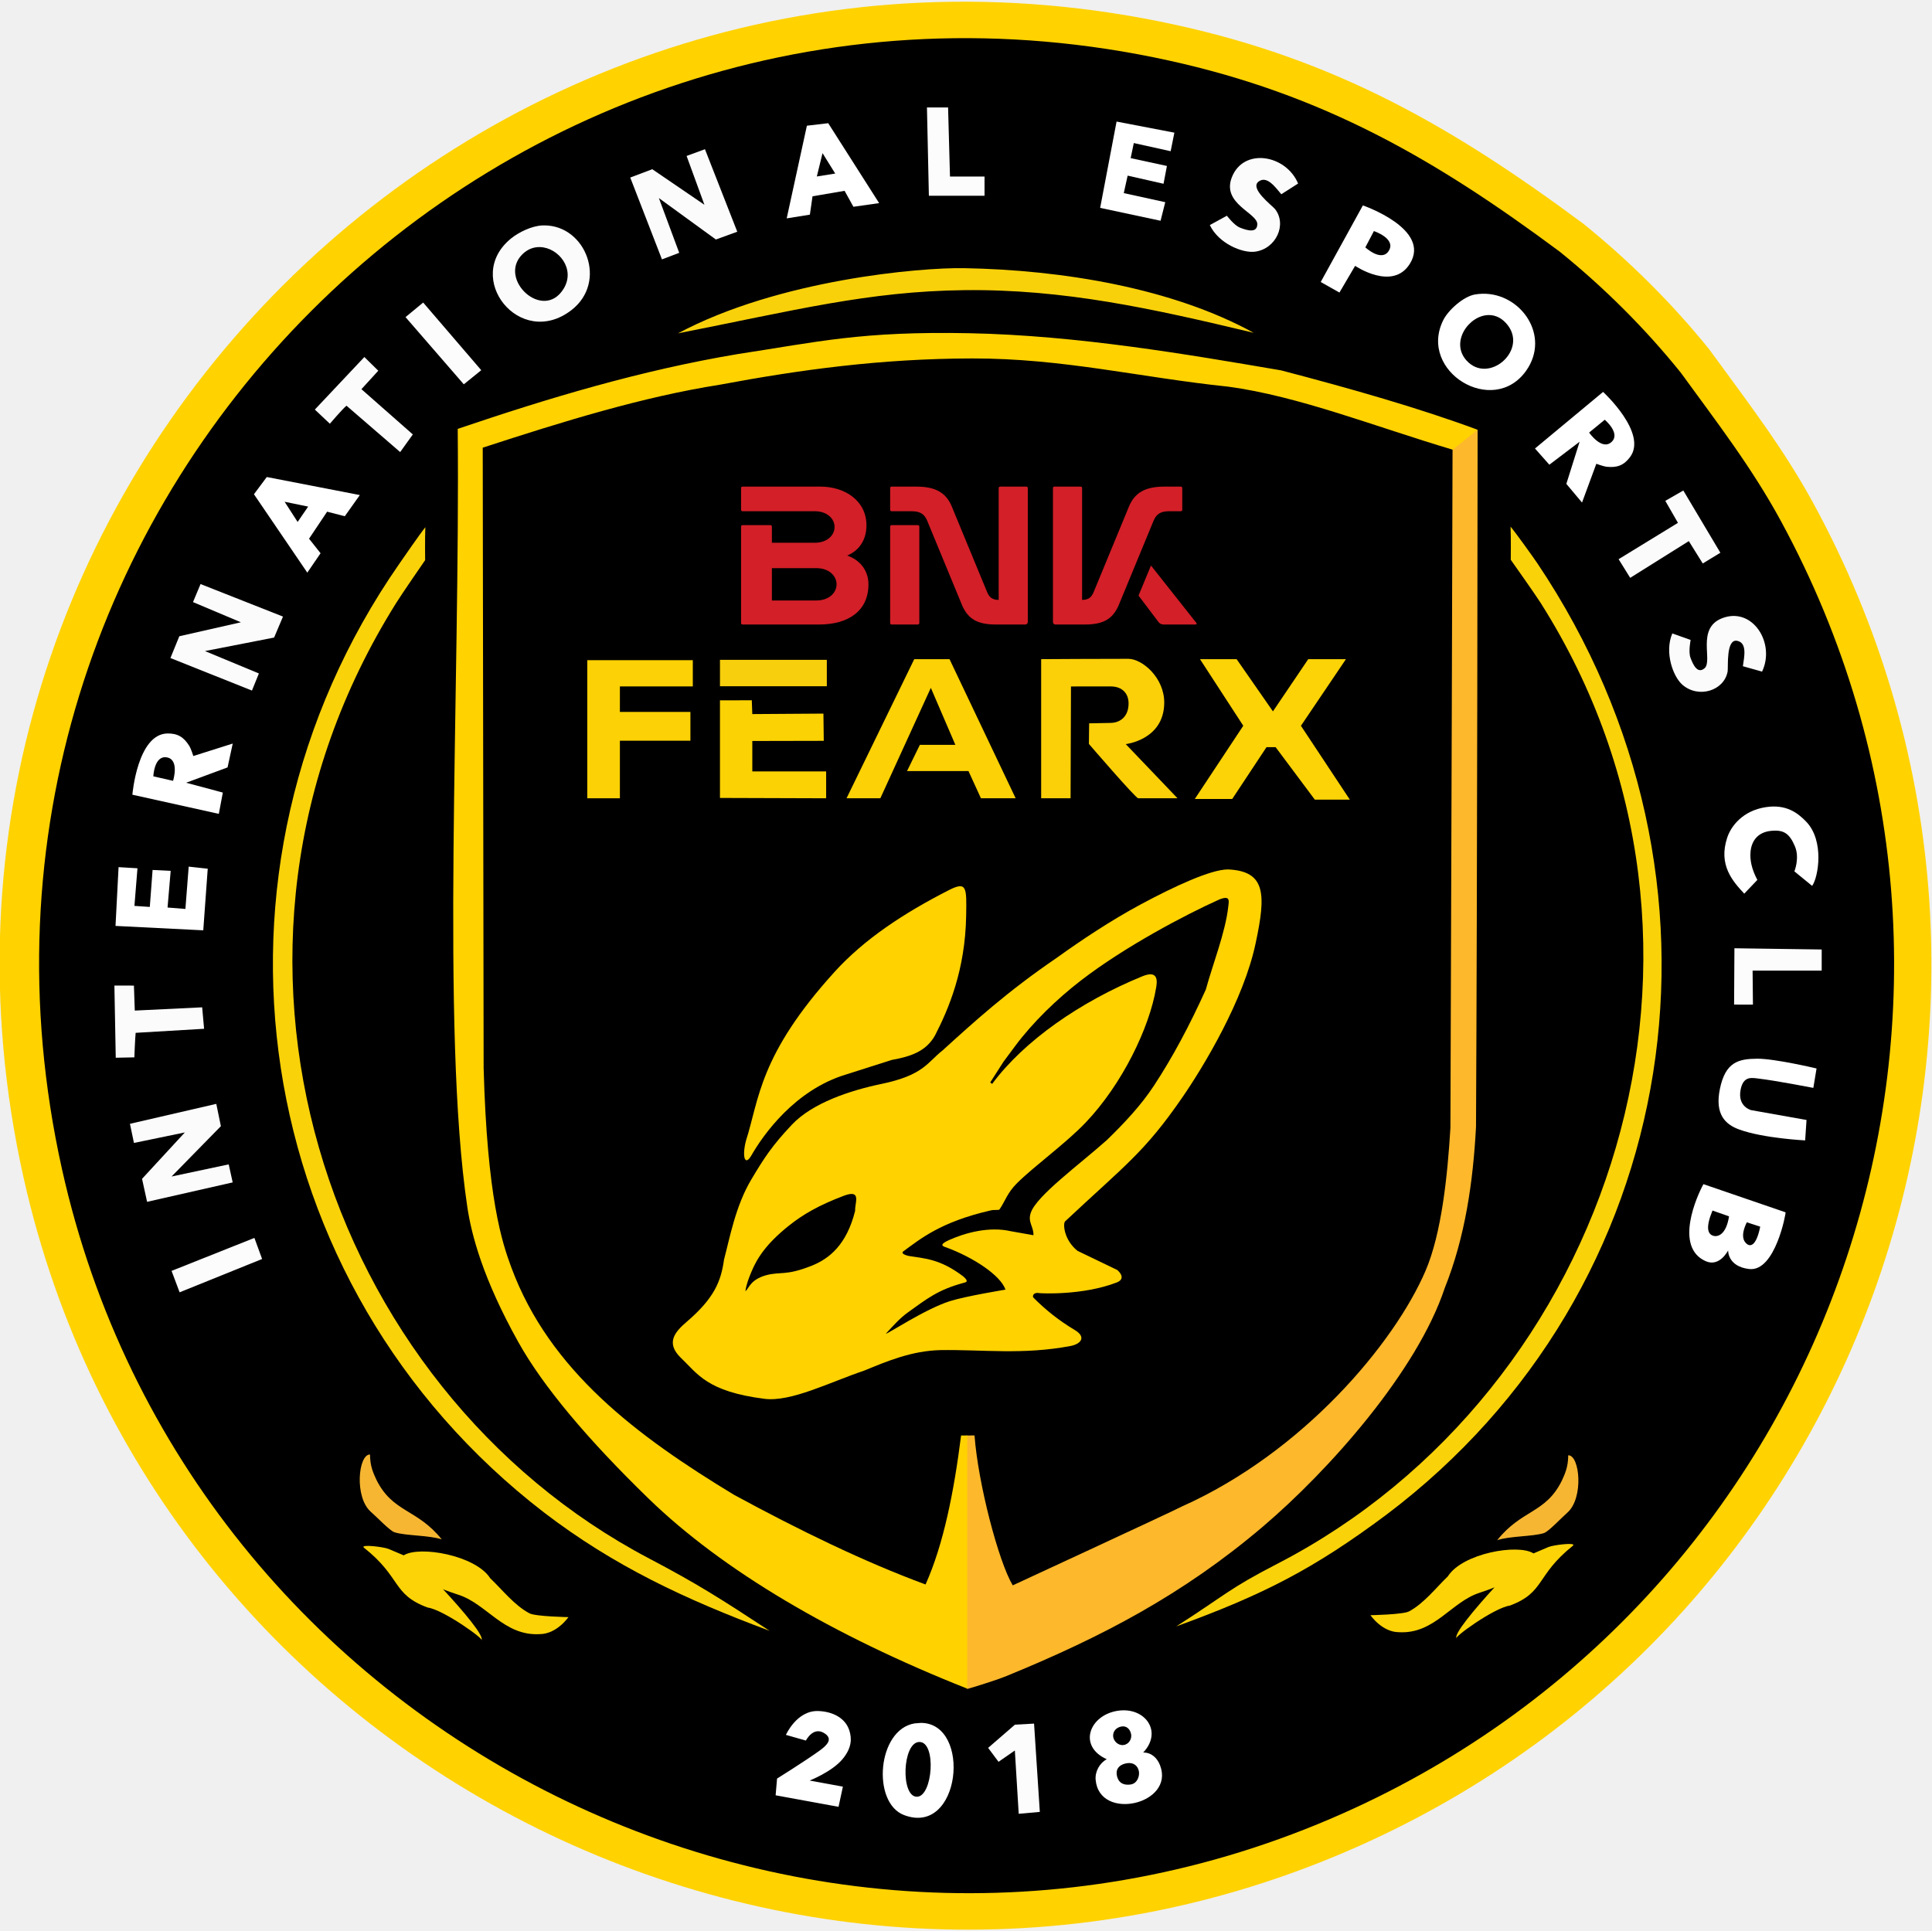
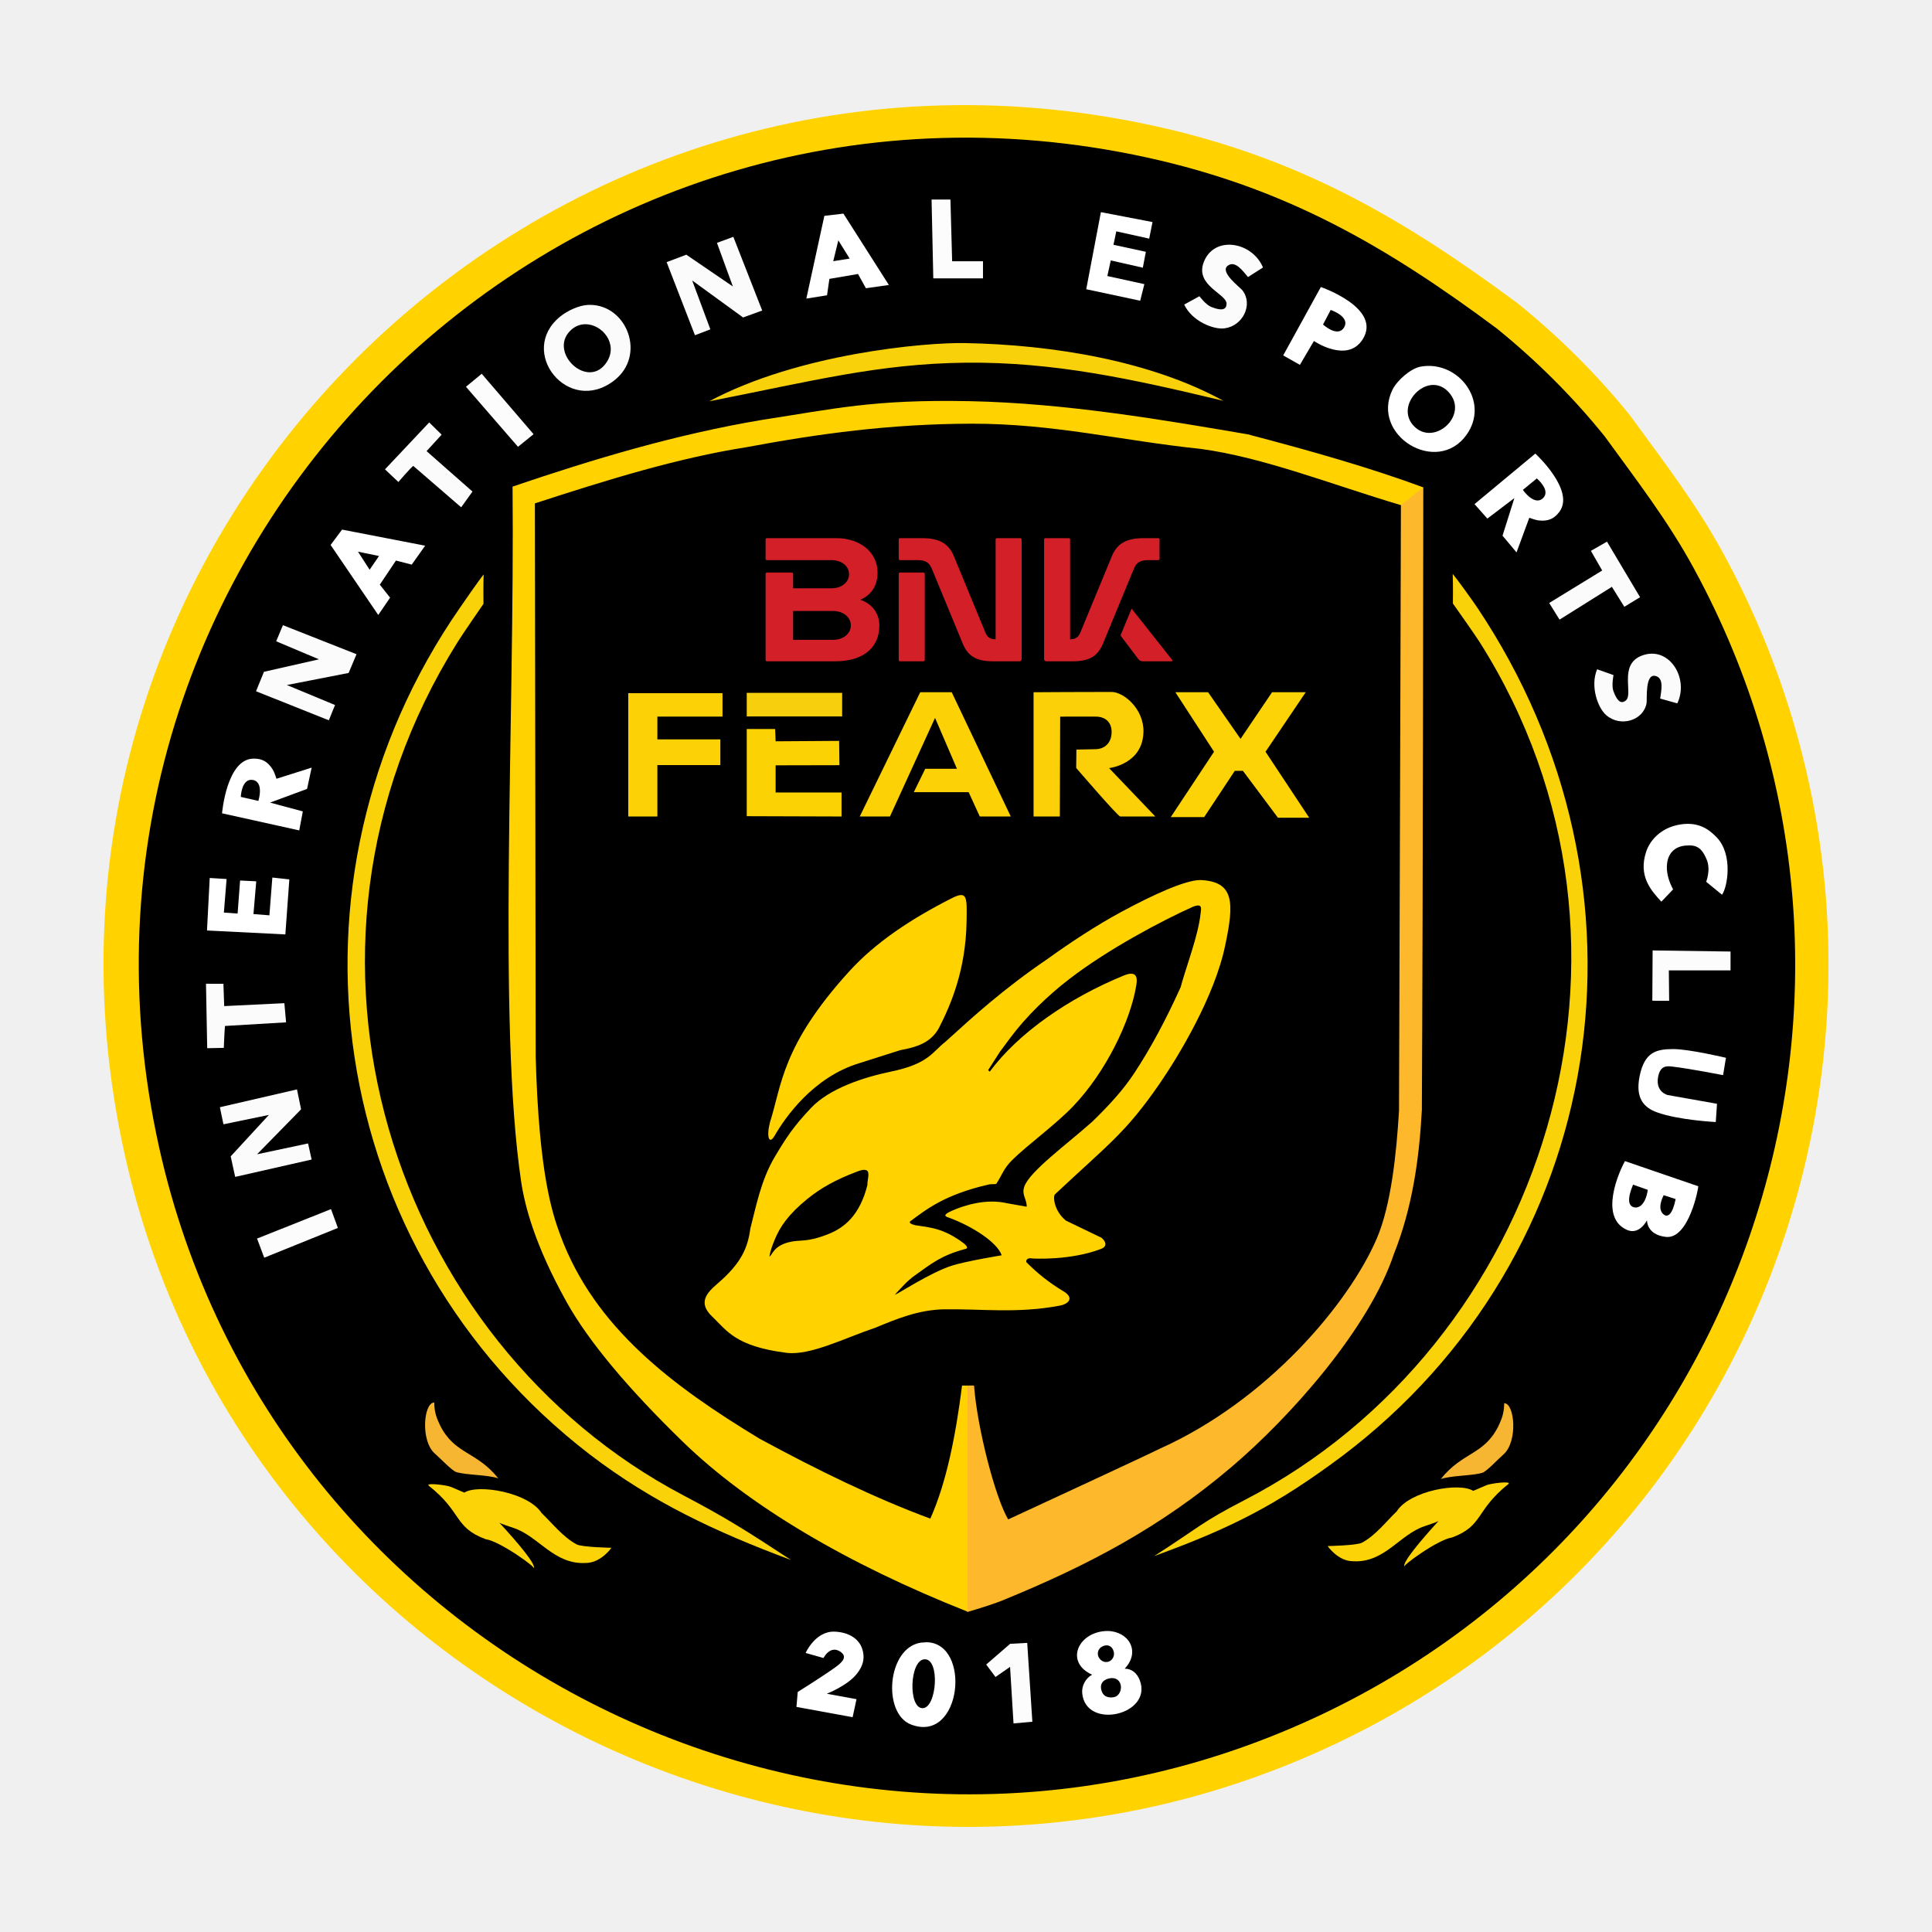
- <svg xmlns="http://www.w3.org/2000/svg" xml:space="preserve" width="1006.689" height="1005.994" viewBox="0 0 1006.689 1005.995">
+ <svg xmlns="http://www.w3.org/2000/svg" viewBox="-60.594 -60.44 1127.361 1127.361" preserveAspectRatio="xMidYMid meet" xml:space="preserve">
  <path d="M825.025 116.6c24.094 19.474 46.156 41.375 65.607 65.477 19.41 26.679 38.414 51.12 54.331 80.368 139.52 256.357 32.37 575.438-230.993 696.89C423.143 1093.447 81.287 923.181 12.214 613.4-67.94 253.931 252.589-66.005 612.78 12.993 696.665 31.392 757.33 66.373 825.025 116.6z" style="display:inline;fill:#ffd200;fill-opacity:1;stroke-width:1.04" />
  <path d="M812.803 131.22c23.136 18.737 44.322 39.81 63 63 18.638 25.67 36.887 49.187 52.172 77.328C1061.95 518.21 959.059 825.222 706.161 942.08 426.891 1071.121 98.62 907.295 32.292 609.231c-76.968-345.874 230.823-653.71 576.7-577.7 80.552 17.703 138.807 51.362 203.811 99.69z" style="display:inline;fill:#000;fill-opacity:1" />
  <path fill="#fdb82c" d="M769.932 223.95s-.184 242.705-.841 363.33c-1.523 28.551-5.609 57.231-16.288 83.94-14.421 43.431-60.309 95.075-94.985 124.515-41.33 35.088-83.396 57.226-133.339 77.661-6.934 2.837-20.542 6.792-20.542 6.792l-9.17-45.187 8.67-86.94 4.347-.02c1.865 25.103 12.522 65.79 19.918 78.123 0 0 83.668-38.706 88.008-41.043 63.68-28.445 111.048-85.483 127.091-122.901 8.365-19.51 11.468-49.677 12.955-74.458.453-116.366 1.111-354.09 1.111-354.09l4.374-7.683z" style="display:inline" />
  <path fill="#f9d20a" d="M283.418 788.16c-153.79-118.434-186.65-334.176-75.431-494.255 2.241-3.226 10.947-15.882 13.638-19.15-.24 5.78-.101 17.155-.101 17.155s-12.213 17.659-15.137 22.395C92.569 496.01 168.97 723.222 338.427 812.267c24.79 13.026 37.047 20.846 62.571 37.592-43.99-16.423-80.93-33.667-117.58-61.699" />
  <path fill="#f6b632" d="M196.173 771.225c8.539 17.12 21.165 14.968 34.005 30.985-6.598-2.197-18.589-1.834-24.557-3.683-2.49-.77-9.186-7.93-12.288-10.587-8.846-7.577-6.64-30.154-.535-29.965.025 6.177 1.73 9.666 3.375 13.25" style="display:inline" />
  <path fill="#fcd307" d="M189.558 806.475c-1.943-1.869 10.41-.336 12.911.705 5.695 2.37 7.888 3.341 7.888 3.341 8.102-5.156 37.401-.085 45.083 11.937 6.079 5.767 12.568 14.128 20.462 18.288 3.148 1.66 20.288 1.976 20.288 1.976s-6.044 8.848-15.028 8.862c-18.591 1.043-27.52-15.758-42.235-20.489-1.254-.403-7.572-2.544-8.121-2.983 10.453 11.303 22.036 24.886 19.982 26.715 2.671.134-19.58-15.974-27.984-17.109-18.65-6.926-13.517-15.667-33.246-31.243" />
  <path fill="#f6b632" d="M813.797 771.634c-8.45 17.12-20.947 14.968-33.654 30.985 6.53-2.197 18.397-1.834 24.304-3.683 2.464-.77 9.09-7.93 12.16-10.587 8.755-7.578 6.572-30.155.53-29.965-.024 6.177-1.712 9.665-3.34 13.25" style="display:inline;stroke-width:.995" />
  <path fill="#fcd307" d="M819.637 805.47c1.923-1.87-10.303-.336-12.778.704-5.636 2.37-7.807 3.341-7.807 3.341-8.018-5.155-37.015-.085-44.617 11.937-6.017 5.767-12.44 14.129-20.251 18.288-3.116 1.66-20.079 1.976-20.079 1.976s5.982 8.848 14.873 8.862c18.4 1.043 27.236-15.758 41.8-20.489 1.24-.403 7.493-2.544 8.036-2.983-10.344 11.303-21.808 24.886-19.776 26.716-2.643.133 19.378-15.975 27.696-17.11 18.457-6.926 13.377-15.667 32.903-31.243" style="stroke-width:.995" />
  <path fill="#f9d20a" d="M722.297 789.424c155.41-117.087 189.12-331.374 78.881-495.692-2.222-3.312-11.303-15.993-14.081-19.283.248 5.82.105 17.274.105 17.274s12.609 17.782 15.628 22.55c113.045 178.611 37.207 410.598-137.328 500.676-25.556 13.19-26.25 15.74-52.603 32.604 45.418-16.538 71.557-29.902 109.398-58.129" style="display:inline;stroke-width:1.02" />
  <path fill="#fcfcfc" d="m93.588 673.453-4.194-11.164 43.164-17.19 4.013 10.987z" style="display:inline" />
  <path fill="#fcfbfc" d="m67.71 585.64 44.989-10.39 2.393 11.619-25.694 26.236 29.772-6.325 2.073 9.396L76.639 626.3l-2.622-11.988 22.3-24.178-26.524 5.478z" style="display:inline" />
  <path fill="#fcfbfc" d="m59.608 513.592 10.176.024.446 13.02 35.11-1.697 1.005 11.182-35.66 2.111c-.304 2.785-.68 12.779-.68 12.779l-9.693.196z" />
  <path d="m60.19 482.514 45.723 2.297 2.33-32.103-9.922-1.089-1.715 22.057-9.302-.744 1.631-19.106-9.429-.474-1.45 19.274-8.008-.547 1.579-19.599-9.845-.594zM68.976 414.14l45.04 9.98 2.092-11.092-19.115-5.131 21.58-7.985 2.693-12.425-20.538 6.492s-1.151-3.739-2.13-5.308c-2.82-4.524-6-6.528-11.337-6.443-15.665.25-18.285 31.912-18.285 31.912m10.925-9.574s.408-10.88 6.892-9.906c6.924 1.04 3.382 12.248 3.382 12.248z" style="fill:#fff" />
  <path d="M283.605 117.46q-.516 0-1.04.023c-5.348.228-12.096 3.412-16.237 6.761-25.243 20.416 4.576 58.04 31.389 37.39 18.988-14.623 7.602-44.165-14.112-44.175m-2.228 11.298c9.61.266 18.687 11.435 12.258 21.793-10.64 17.138-34.422-5.062-21.493-17.99 2.768-2.768 6.031-3.892 9.235-3.803" style="display:inline;fill:#fcfbfc;fill-opacity:1" />
  <path d="M772.578 153.076a27 27 0 0 0-4.035.383c-5.974 1.03-13.933 8.109-16.558 13.444-13.152 26.73 26.099 50.59 43.254 26.253 12.81-18.171-2.74-40.45-22.66-40.08m3.329 11.106c3.48.026 7.008 1.637 9.906 5.531 9.887 13.286-10.352 30.624-21.658 18.16-8.698-9.589 1.312-23.77 11.752-23.691" style="display:inline;fill:#fff;fill-opacity:1" />
  <path d="M585.634 891.279c-1.037-.007-2.11.07-3.209.238-14.858 2.28-20.933 18.455-5.729 25.26-3.679 1.955-6.184 6.361-5.802 10.709 1.917 21.844 41.362 12.8 33.58-7.5-1.491-3.89-4.46-6.705-8.785-6.72h-.002c9.571-10.143 2.186-21.904-10.053-21.987m3.749 12.453c.46 2.422-1.145 5.298-3.976 5.642-2.807.341-5.198-2.077-5.389-4.518-.19-2.42 1.407-4.538 4.176-5.111 2.77-.574 4.685 1.338 5.189 3.987m4.026 19.224c.517 2.497-.76 6.411-4.184 6.964-3.107.5-6.323-.29-7.234-4.517-.933-4.333 2.348-6.234 5.578-6.6 2.955-.336 5.23 1.206 5.84 4.153M426.486 891.656c-11.305-.465-16.978 12.435-16.978 12.435l10.427 2.95s3.933-7.924 10.047-3.534c4.149 2.98.704 6.207-3.357 9.1-7.92 5.643-21.734 14.254-21.734 14.254l-.74 8.71 32.778 6.001 2.268-10.513-17.323-3.178s11.75-4.59 17.246-11.29c4.893-5.964 4.683-10.8 3.464-14.71-2.077-6.666-8.734-9.922-16.098-10.225M479.982 897.835l-3.382.262c-19.53 3.13-22.436 41.297-5.602 47.75 29.664 11.37 35.438-47.712 8.984-48.012m-1.142 9.953c9.308-.536 7.217 28.705-1.162 28.531-8.446-.175-7.49-28.033 1.162-28.531" style="display:inline;fill:#fff" />
  <path fill="#fdfcfd" d="m538.808 898.21 2.999 46.008-10.995.996-2.015-32.995-8.501 5.896-5.424-7.262 13.976-12.093z" style="display:inline" />
  <path fill="#fcfbfc" d="m104.501 304.363 42.949 16.95-4.617 10.929-36.041 7.042 28.11 11.67-3.62 8.915L88.8 342.92l4.638-11.361 32.078-7.271-24.954-10.527z" style="display:inline" />
  <path d="m139.013 248.59-6.693 8.967 27.806 40.856 6.907-10.103-6.001-7.578 9.42-14.084 9.206 2.374 7.834-11.035zm9.29 12.89 12.26 2.517-5.478 8.004z" style="display:inline;fill:#fff" />
  <path fill="#fcfbfc" d="m189.854 186.056 7.257 7.134-8.787 9.618 26.785 23.586-6.596 9.19-27.974-24.17c-2.165 1.779-8.664 9.401-8.664 9.401l-7.824-7.381z" />
  <path fill="#fcfcfc" d="m211.299 165.252 9.2-7.588 30.26 35.255-9.091 7.36z" style="display:inline" />
  <path fill="#fcfbfc" d="m367.322 77.759 16.84 42.992-11.146 4.062-29.703-21.593 10.6 28.531-8.993 3.421-16.523-42.65 11.478-4.342 27.172 18.536-9.288-25.442z" />
  <path d="m431.552 64.201-11.113 1.31-10.522 48.288L422 111.86l1.371-9.568 16.703-2.851 4.61 8.314 13.398-1.906zm-2.964 15.609 6.607 10.63-9.578 1.53z" style="display:inline;fill:#fff" />
  <path d="m494.007 55.998.995 36.005h18v10h-29l-1.005-46.005z" style="fill:#fcfcfc" />
  <path d="m581.802 63.35-8.554 44.976 31.48 6.716 2.44-9.68-21.611-4.726 2.014-9.112 18.7 4.24 1.765-9.275-18.892-4.084 1.64-7.856 19.197 4.255 1.941-9.67z" style="fill:#fff" />
  <path fill="#fcfbfc" d="M667.64 101.227c-3.06-3.595-7.469-9.922-11.853-6.602-4.753 3.6 6.802 12.259 8.57 14.31 6.342 8.06.542 20.746-10.384 22.219-6.546.882-19.044-4.238-23.57-13.872l8.89-4.866s3.717 4.967 6.765 6.192c4.176 1.677 8.952 2.836 9.073-1.735.154-5.89-18.443-10.59-13.371-24.204 5.94-15.94 28.289-12.196 34.629 2.974" />
  <path d="m710.14 107.044-21.964 39.912 9.75 5.5 8.178-13.918s19.446 13.246 28.437-.947c11.537-18.21-24.4-30.547-24.4-30.547m5.745 13.375s11.55 3.836 7.838 10.145-12.299-1.649-12.299-1.649zM835.301 204.237l-35.48 29.484 7.484 8.45 15.766-11.966-6.91 21.948 8.171 9.74 7.452-20.21s3.66 1.381 5.5 1.57c5.303.541 8.834-.743 12.037-5.014 9.399-12.534-14.02-34.002-14.02-34.002m.873 14.5s8.35 6.988 3.607 11.516c-5.064 4.834-11.751-4.83-11.751-4.83z" style="fill:#fff" />
  <path fill="#fcfbfc" d="m887.234 293.638-7.258-11.656-30.544 19.141-6.041-9.718 30.923-18.938-6.588-11.464 9.383-5.388 19.308 32.433zM908.148 347.185c.645-4.677 2.429-12.179-2.967-13.239-5.851-1.149-4.616 13.238-4.969 15.922-1.79 10.099-15.116 14.22-23.49 7.05-5.018-4.297-9.52-17.03-5.348-26.822l9.55 3.391s-1.23 6.082-.114 9.171c1.53 4.233 3.846 8.568 7.336 5.613 4.498-3.807-4.381-20.81 9.153-26.092 15.848-6.185 27.937 12.983 20.842 27.814" />
  <path d="m908.853 465.708 6.833-7.165c-2.861-5.383-4.04-10.392-3.517-15.02.667-5.909 4.275-9.88 10.534-10.529 6.655-.69 9.63 1.202 12.53 7.969 2.628 6.131-.247 13.126-.247 13.126l9.247 7.563c3.168-4.27 6.592-23.453-3.134-33.51-4.457-4.61-10.46-9.14-21.048-7.51-11.973 1.846-18.069 9.834-20.07 15.884-4.704 14.214 2.757 22.609 8.872 29.192" style="display:inline;fill:#fff" />
  <path fill="#fcfcfc" d="m903.742 494.16 45.475.64-.005 11.006h-36l.177 17.737-9.823-.03z" />
  <path d="M915.64 551.716c-9.791.065-16.604 1.692-19.478 15.795-2.665 13.082 2.66 18.4 10.09 21.104 12.634 4.6 34.342 5.67 34.342 5.67l.715-10.644-28.85-5.127s-7.156-1.75-5.513-10.55c1.387-7.43 5.934-6.287 9.262-5.904 8.87 1.023 28.653 4.86 28.653 4.86l1.674-10.117s-21.697-5.148-30.895-5.087M887.59 617.087c-3.305 5.954-15.46 32.87 1.242 40.162 7.267 3.172 11.631-5.643 11.631-5.643s-.373 8.375 10.94 9.707c13.695 1.613 19.266-29.476 18.986-29.545zm4.727 13.755 8.615 3.014c-1.45 9.411-5.776 11.05-8.488 10.047-2.637-.976-3.736-4.342-.127-13.06m17.879 6.123 6.984 2.272c-1.87 9.201-4.664 10.687-6.822 9.116-1.836-1.337-3.557-4.473-.162-11.388" style="display:inline;fill:#fff" />
  <path fill="#edd64d" d="m258.803 643.22-1.127.642c-5.043-17.908-6.203-36.604-7.915-55.1l-.028-350.152c-.549-1.597.758-2.557 1.069-3.389l-.041 336.541c1.582 23.845 1.862 48.125 8.041 71.46z" />
  <path fill="#f9d10a" d="M653.26 173.443c-53.206-12.743-98.875-22.832-150.75-22.239-50.08.573-88.783 10.612-149.261 22.52 52.46-28.02 126.294-34.383 149.099-33.977 51.516.918 108.648 10.44 150.911 33.696" />
  <path fill="#fbd008" d="M588.057 366.603c0-5.131-3.163-8.857-9.283-8.892-7.933-.046-20.73.022-20.73.022l-.21 58.267H542.51v-72.5s35.513-.225 45.48-.176c7.148.035 18.82 9.824 18.652 23.097-.241 19.163-20.056 21.355-20.056 21.355L613.57 416h-20.5c-1.32 0-25.687-28.32-25.687-28.32l.124-10.732s6.037-.155 11.113-.22c5.396-.068 9.436-3.62 9.436-10.125" style="display:inline" />
  <path fill="#fcd306" d="M703.346 416.708h-18.25l-20.424-27.354h-4.738l-17.863 27h-19.5l25.247-38.151-22.555-34.703h19.089l18.929 27.212 18.39-27.212h19.65l-23.453 34.724Z" />
  <path fill="#fcd105" d="m441.096 416 35.28-72.5h18.381l34.46 72.5h-18.09l-6.5-14.193h-32l6.676-13.647h18.5l-12.78-29.699-26.306 57.54z" />
  <path fill="#fcd105" d="M323 386v30h-17v-71.97h55v13.677h-38V371h36.75v15z" style="display:inline" />
  <path fill="#fbd204" d="M392 402h38.47v14l-55.324-.176V364.96l16.589-.024.257 7.187 37.063-.249.177 14.192-37.232.078" />
  <path fill="#f7cf0c" d="M375.146 343.854h55.677v13.762h-55.677z" />
  <g style="display:inline;fill:#ffd200;fill-opacity:1">
    <path d="M93.48 184.076c-.357 1.377-.103 2.302.474 1.287 1.017-1.788 3.773-5.738 8.232-7.096l3.989-1.28c1.6-.295 2.984-.717 3.78-2.159 1.167-2.29 2.635-5.715 2.71-10.524.039-2.434.08-3.037-1.491-2.233-3.95 2.025-7.398 4.323-9.978 7.187-6.594 7.32-6.563 11.203-7.717 14.818z" style="display:inline;fill:#ffd200;fill-opacity:1;stroke-width:.25" transform="matrix(5.98023 0 0 5.93644 -170.335 -498.304)" />
    <path d="M135.48 160.261c-1.496 0-4.667 1.479-7.624 3.081-2.581 1.398-5.203 3.158-7.277 4.664-4.332 2.972-7.224 5.632-9.963 8.138-1.349 1.066-1.643 2.172-5.332 2.947-2.742.576-6.015 1.668-7.81 3.585-1.703 1.817-2.396 2.885-3.53 4.805-1.376 2.327-1.872 5.11-2.378 7.036-.256 1.87-.833 3.363-3.213 5.422-1.025.887-1.939 1.862-.515 3.227 1.428 1.37 2.249 2.928 7.25 3.567 2.32.297 5.699-1.46 8.7-2.479 2.063-.855 4.149-1.736 6.64-1.797 3.703-.057 7.172.43 11.326-.36.861-.164 1.447-.758.365-1.41a18 18 0 0 1-3.626-2.871c-.05-.28.185-.432.57-.36.09.017 3.731.22 6.707-.93.73-.282.414-.797.06-1.103l-3.465-1.681c-1.197-.968-1.284-2.42-1.072-2.592 5.246-4.953 6.88-6.019 10.195-10.857 1.85-2.703 5.383-8.58 6.412-13.613.901-4.257.866-6.27-2.42-6.419m-.204 2.502c.363.014.261.41.228.75-.243 2.264-1.377 5.137-1.955 7.289-1.433 3.185-2.88 5.923-4.521 8.439-1.122 1.72-2.52 3.221-4.087 4.763-2.45 2.202-6.11 4.878-6.64 6.381-.297.847.253 1.215.227 1.987l-1.963-.35c-1.924-.448-4.031.161-5.357.759-.723.326-.807.513-.259.668 2.317.862 4.71 2.433 5.143 3.699 0 0-3.446.567-4.835 1.008-2.164.689-5.478 2.918-5.59 2.861.608-.655 1.186-1.339 1.92-1.868 1.674-1.21 2.62-1.984 4.86-2.597.178-.048.514-.085-.032-.562-2.018-1.542-3.354-1.573-4.78-1.802-.23-.063-.639-.183-.474-.378 1.545-1.14 3.28-2.595 7.59-3.604.394-.104.722.001.823-.103.509-.752.667-1.446 1.537-2.315 1.477-1.474 4.237-3.482 5.953-5.292 3.187-3.36 5.579-8.344 6.155-11.858.08-.497.246-1.597-1.207-.993-5.413 2.229-10.306 5.668-13.084 9.445l-.165-.132 1.158-1.82 1.025-1.389c1.508-2.043 3.61-4.105 5.736-5.752 3.8-2.95 9.067-5.754 12.056-7.104.244-.097.417-.135.538-.13m-32.595 25.986c.7.001.273.929.308 1.486-.736 2.977-2.254 4.21-3.82 4.83-2.226.883-2.654.485-3.902.81-1.45.395-1.53 1.205-1.836 1.405.086-.614.298-1.143.513-1.67.506-1.241 1.31-2.482 3.224-4.035 1.27-1.03 2.688-1.848 4.829-2.662.3-.115.522-.164.684-.164" style="display:inline;fill:#ffd200;fill-opacity:1;stroke-width:.25" transform="matrix(5.98023 0 0 5.93644 -170.335 -498.304)" />
  </g>
  <g style="display:inline;fill:#d31f28;fill-opacity:1">
    <path d="M0 0h5.361c.35 0 .636.266.636.596v9.515c0 .331-.286.597-.636.597h-7.53c-8.705 0-13.322-2.617-15.961-8.189l-16.375-37.756c-.997-2.251-2.424-3.323-5.247-3.323v48.671c0 .331-.284.597-.633.597h-12.033c-.35 0-.635-.266-.635-.597v-58.324c0-.58.499-1.053 1.12-1.053h13.492c8.71 0 12.683 2.62 15.321 8.188L-6.957-3.799C-5.66-1.156-3.792 0 0 0" style="fill:#d31f28;fill-opacity:1;fill-rule:nonzero;stroke:none" transform="matrix(1.14087 0 0 -1.19817 609.182 266.417)" />
    <path d="M0 0h-20.347v14.063H0c5.48 0 9.188-3.149 9.188-7.034C9.188 3.146 5.48 0 0 0m14.018 19.537c4.828 1.886 8.828 6.132 8.828 13.158 0 10.476-9.552 16.829-21.06 16.829h-35.574c-.35 0-.635-.266-.635-.596v-9.516c0-.33.285-.596.635-.596H-.683c5.343 0 8.956-3.066 8.956-6.854 0-3.784-3.613-6.855-8.956-6.855h-19.664v7.066c0 .328-.286.597-.635.597h-12.806c-.347 0-.635-.269-.635-.597V-9.855c0-.329.285-.594.635-.594H1.269c13.105 0 22.489 5.754 22.489 17.478 0 5.764-3.61 10.532-9.74 12.508" style="fill:#d31f28;fill-opacity:1;fill-rule:nonzero;stroke:none" transform="matrix(1.14087 0 0 -1.19817 425.414 312.922)" />
    <path d="m0 0-20.63 24.833c-.061.077-.148.061-.183-.019l-5.553-12.783c-.034-.082-.034-.166.024-.242l9.02-11.373c.636-.797 1.362-1.102 2.437-1.102H-.348C.074-.686.251-.307 0 0" style="fill:#d31f28;fill-opacity:1;fill-rule:nonzero;stroke:none" transform="matrix(1.14087 0 0 -1.19817 623.392 324.624)" />
    <path d="M0 0h-12.045c-.351 0-.635-.269-.635-.596v-42.029c0-.328.284-.594.635-.594H0c.35 0 .638.266.638.594V-.596C.638-.269.35 0 0 0" style="fill:#d31f28;fill-opacity:1;fill-rule:nonzero;stroke:none" transform="matrix(1.14087 0 0 -1.19817 478.294 273.66)" />
    <path d="M0 0h-12.037c-.347 0-.631-.266-.631-.597v-48.671c-2.825 0-4.254 1.072-5.247 3.323L-34.288-8.189C-36.927-2.617-41.548 0-50.252 0h-11.346c-.35 0-.634-.266-.634-.597v-9.515c0-.33.284-.596.634-.596h9.174c3.796 0 5.664-1.156 6.961-3.799L-29.3-51.786c2.634-5.568 6.613-8.188 15.32-8.188H-.489c.618 0 1.12.473 1.12 1.053V-.597C.631-.266.348 0 0 0" style="fill:#d31f28;fill-opacity:1;fill-rule:nonzero;stroke:none" transform="matrix(1.14087 0 0 -1.19817 534.826 253.586)" />
  </g>
  <path d="m500.783 748.073 3.217-.012V880C433.853 852.21 376.339 818.223 338 781c-31.869-30.94-55.074-58.565-67.943-81.635C251.573 666.228 245.64 643.363 243.5 629c-13.77-92.426-3.707-268.487-5-405.5 47.162-16.01 95.098-30.471 146-39 41.7-6.332 64.165-11.971 120.53-10.854 56.367 1.118 114.227 11.118 162.47 19.354 36.505 9.554 71.553 19.527 102.434 30.956l-6.398 5.114-6.598 5.274C716.715 222.4 676.714 206.429 640 201.5c-46.211-4.82-85.96-14.798-133.52-14.707S417 192.656 375 200.5c-40.117 6.3-81.51 19.116-123.47 32.793L252 556.5c1.849 67.843 9.621 91.01 14.439 104 19.962 53.827 65.458 87.86 116.06 118.5 33.978 18.45 67.676 34.857 99.768 46.707 9.354-20.819 14.814-48.338 18.516-77.634" style="display:inline;fill:#ffd200;fill-opacity:1;stroke-width:.945" />
</svg>
